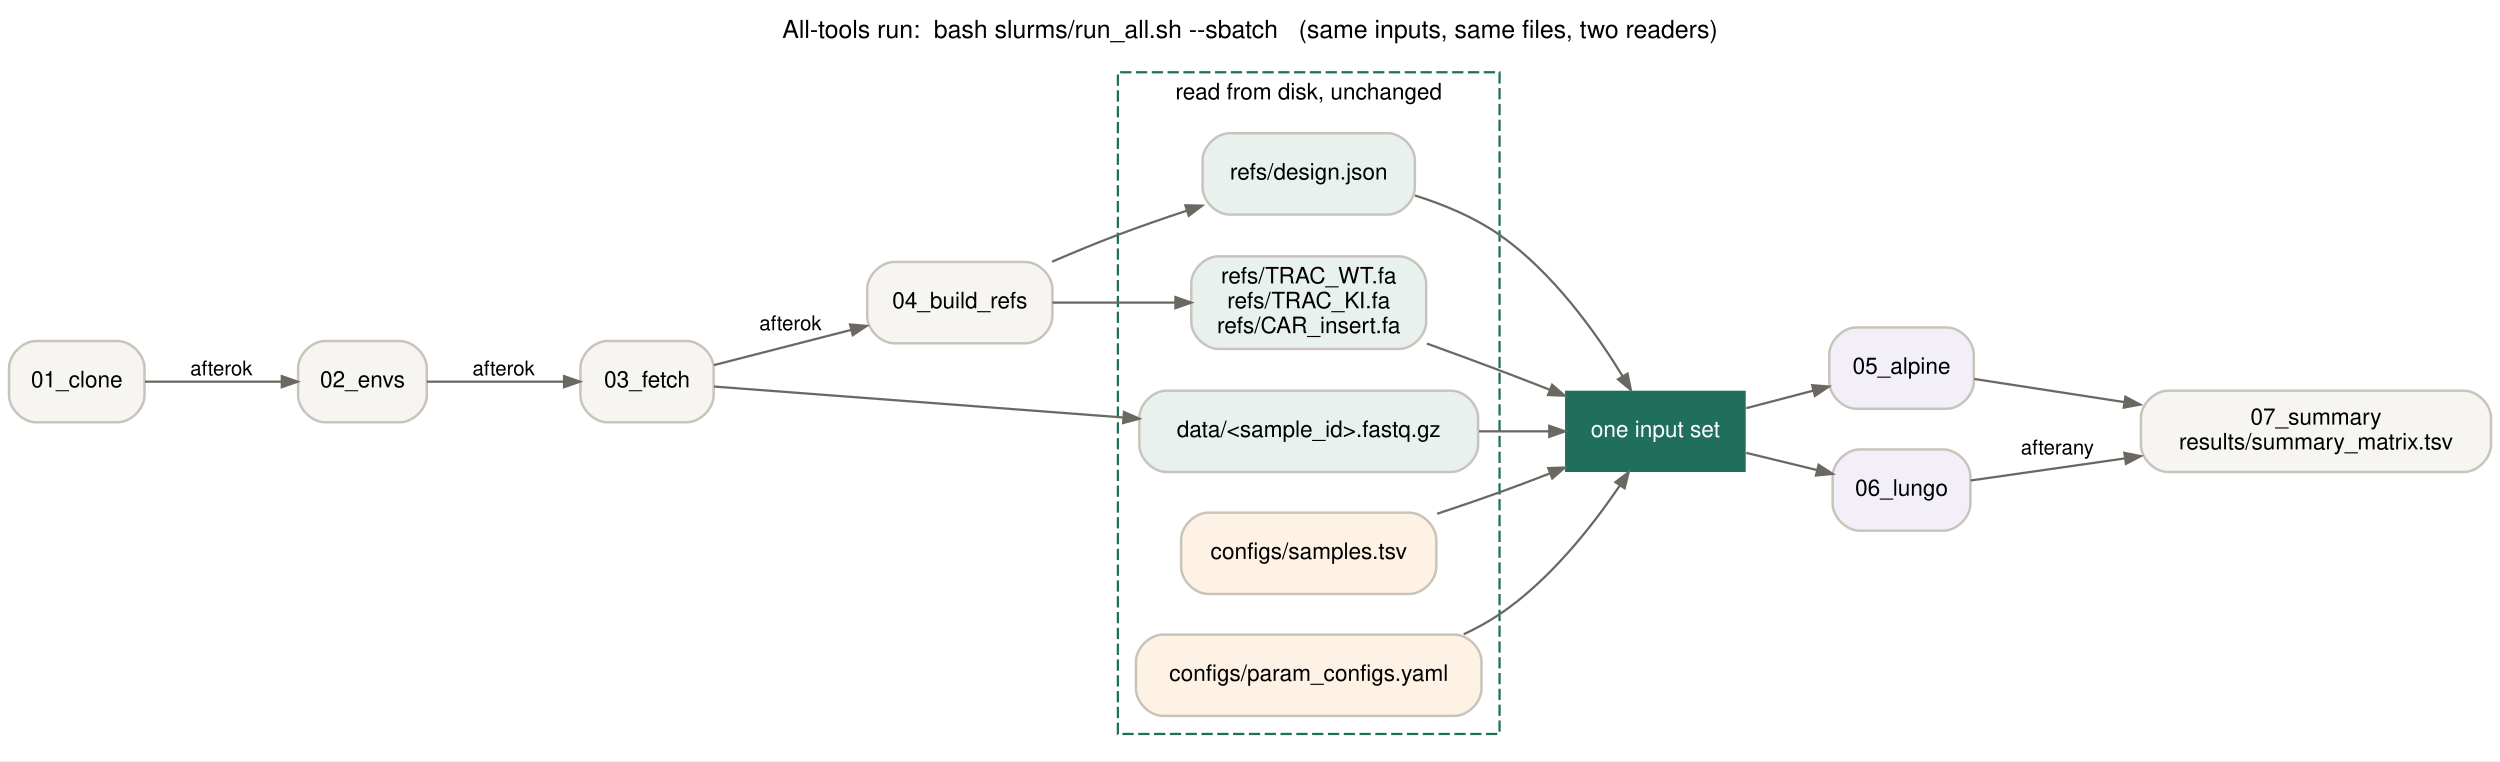
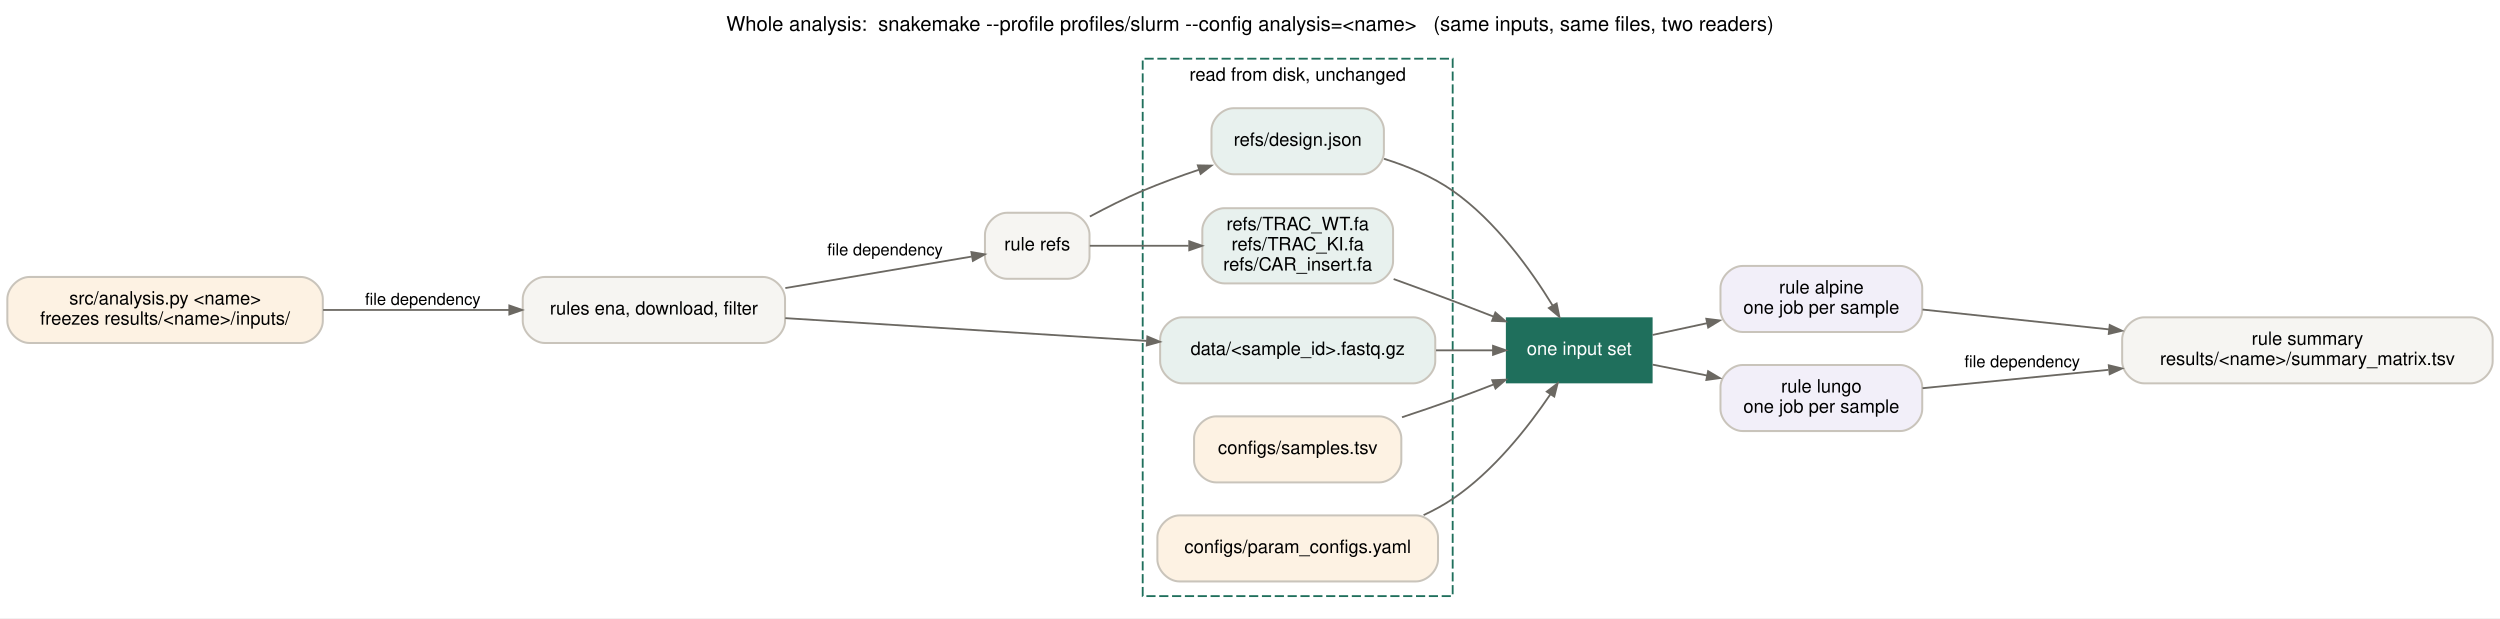
- <svg xmlns="http://www.w3.org/2000/svg" width="1107pt" height="337pt" viewBox="0.00 0.00 1107.00 337.00">
+ <svg xmlns="http://www.w3.org/2000/svg" width="1363pt" height="337pt" viewBox="0.00 0.00 1363.00 337.00">
  <g id="graph0" class="graph" transform="scale(1 1) rotate(0) translate(4 333)">
-     <polygon fill="white" stroke="transparent" points="-4,4 -4,-333 1103,-333 1103,4 -4,4" />
-     <text text-anchor="middle" x="549.5" y="-316.2" font-family="Helvetica,sans-Serif" font-size="11.00">All-tools run:  bash slurms/run_all.sh --sbatch   (same inputs, same files, two readers)</text>
+     <polygon fill="white" stroke="transparent" points="-4,4 -4,-333 1359,-333 1359,4 -4,4" />
+     <text text-anchor="middle" x="677.5" y="-316.2" font-family="Helvetica,sans-Serif" font-size="11.00">Whole analysis:  snakemake --profile profiles/slurm --config analysis=&lt;name&gt;   (same inputs, same files, two readers)</text>
    <g id="clust1" class="cluster">
-       <polygon fill="white" stroke="#1f6f5c" stroke-dasharray="5,2" points="491,-8 491,-301 660,-301 660,-8 491,-8" />
-       <text text-anchor="middle" x="575.5" y="-289" font-family="Helvetica,sans-Serif" font-size="10.00">read from disk, unchanged</text>
+       <polygon fill="white" stroke="#1f6f5c" stroke-dasharray="5,2" points="619,-8 619,-301 788,-301 788,-8 619,-8" />
+       <text text-anchor="middle" x="703.5" y="-289" font-family="Helvetica,sans-Serif" font-size="10.00">read from disk, unchanged</text>
    </g>
    <g id="node1" class="node">
-       <path fill="#f6f5f2" stroke="#c9c4bb" stroke-width="1.1" d="M48,-182C48,-182 12,-182 12,-182 6,-182 0,-176 0,-170 0,-170 0,-158 0,-158 0,-152 6,-146 12,-146 12,-146 48,-146 48,-146 54,-146 60,-152 60,-158 60,-158 60,-170 60,-170 60,-176 54,-182 48,-182" />
-       <text text-anchor="middle" x="30" y="-161.5" font-family="Helvetica,sans-Serif" font-size="10.00">01_clone</text>
+       <path fill="#fdf2e3" stroke="#c9c4bb" stroke-width="1.1" d="M160,-182C160,-182 12,-182 12,-182 6,-182 0,-176 0,-170 0,-170 0,-158 0,-158 0,-152 6,-146 12,-146 12,-146 160,-146 160,-146 166,-146 172,-152 172,-158 172,-158 172,-170 172,-170 172,-176 166,-182 160,-182" />
+       <text text-anchor="middle" x="86" y="-167" font-family="Helvetica,sans-Serif" font-size="10.00">src/analysis.py &lt;name&gt;</text>
+       <text text-anchor="middle" x="86" y="-156" font-family="Helvetica,sans-Serif" font-size="10.00">freezes results/&lt;name&gt;/inputs/</text>
    </g>
    <g id="node2" class="node">
-       <path fill="#f6f5f2" stroke="#c9c4bb" stroke-width="1.1" d="M173,-182C173,-182 140,-182 140,-182 134,-182 128,-176 128,-170 128,-170 128,-158 128,-158 128,-152 134,-146 140,-146 140,-146 173,-146 173,-146 179,-146 185,-152 185,-158 185,-158 185,-170 185,-170 185,-176 179,-182 173,-182" />
-       <text text-anchor="middle" x="156.5" y="-161.5" font-family="Helvetica,sans-Serif" font-size="10.00">02_envs</text>
+       <path fill="#f6f5f2" stroke="#c9c4bb" stroke-width="1.1" d="M412,-182C412,-182 293,-182 293,-182 287,-182 281,-176 281,-170 281,-170 281,-158 281,-158 281,-152 287,-146 293,-146 293,-146 412,-146 412,-146 418,-146 424,-152 424,-158 424,-158 424,-170 424,-170 424,-176 418,-182 412,-182" />
+       <text text-anchor="middle" x="352.5" y="-161.5" font-family="Helvetica,sans-Serif" font-size="10.00">rules ena, download, filter</text>
    </g>
    <g id="edge1" class="edge">
-       <path fill="none" stroke="#6b6862" d="M60.19,-164C78.29,-164 101.64,-164 120.7,-164" />
-       <polygon fill="#6b6862" stroke="#6b6862" points="120.78,-166.45 127.78,-164 120.78,-161.55 120.78,-166.45" />
-       <text text-anchor="middle" x="94" y="-166.8" font-family="Helvetica,sans-Serif" font-size="9.00">afterok</text>
+       <path fill="none" stroke="#6b6862" d="M172.15,-164C204.72,-164 241.68,-164 273.54,-164" />
+       <polygon fill="#6b6862" stroke="#6b6862" points="273.68,-166.45 280.68,-164 273.68,-161.55 273.68,-166.45" />
+       <text text-anchor="middle" x="226.5" y="-166.8" font-family="Helvetica,sans-Serif" font-size="9.00">file dependency</text>
    </g>
    <g id="node3" class="node">
-       <path fill="#f6f5f2" stroke="#c9c4bb" stroke-width="1.1" d="M300,-182C300,-182 265,-182 265,-182 259,-182 253,-176 253,-170 253,-170 253,-158 253,-158 253,-152 259,-146 265,-146 265,-146 300,-146 300,-146 306,-146 312,-152 312,-158 312,-158 312,-170 312,-170 312,-176 306,-182 300,-182" />
-       <text text-anchor="middle" x="282.5" y="-161.5" font-family="Helvetica,sans-Serif" font-size="10.00">03_fetch</text>
+       <path fill="#f6f5f2" stroke="#c9c4bb" stroke-width="1.1" d="M578,-217C578,-217 545,-217 545,-217 539,-217 533,-211 533,-205 533,-205 533,-193 533,-193 533,-187 539,-181 545,-181 545,-181 578,-181 578,-181 584,-181 590,-187 590,-193 590,-193 590,-205 590,-205 590,-211 584,-217 578,-217" />
+       <text text-anchor="middle" x="561.5" y="-196.5" font-family="Helvetica,sans-Serif" font-size="10.00">rule refs</text>
    </g>
    <g id="edge2" class="edge">
-       <path fill="none" stroke="#6b6862" d="M185.02,-164C202.86,-164 226.29,-164 245.59,-164" />
-       <polygon fill="#6b6862" stroke="#6b6862" points="245.76,-166.45 252.76,-164 245.76,-161.55 245.76,-166.45" />
-       <text text-anchor="middle" x="219" y="-166.8" font-family="Helvetica,sans-Serif" font-size="9.00">afterok</text>
+       <path fill="none" stroke="#6b6862" d="M424.16,-175.95C458.46,-181.75 498.12,-188.45 525.79,-193.13" />
+       <polygon fill="#6b6862" stroke="#6b6862" points="525.6,-195.58 532.91,-194.34 526.42,-190.75 525.6,-195.58" />
+       <text text-anchor="middle" x="478.5" y="-193.8" font-family="Helvetica,sans-Serif" font-size="9.00">file dependency</text>
    </g>
    <g id="node4" class="node">
-       <path fill="#f6f5f2" stroke="#c9c4bb" stroke-width="1.1" d="M450,-217C450,-217 392,-217 392,-217 386,-217 380,-211 380,-205 380,-205 380,-193 380,-193 380,-187 386,-181 392,-181 392,-181 450,-181 450,-181 456,-181 462,-187 462,-193 462,-193 462,-205 462,-205 462,-211 456,-217 450,-217" />
-       <text text-anchor="middle" x="421" y="-196.5" font-family="Helvetica,sans-Serif" font-size="10.00">04_build_refs</text>
+       <path fill="#e8f1ee" stroke="#c9c4bb" stroke-width="1.1" d="M766.5,-160C766.5,-160 640.5,-160 640.5,-160 634.5,-160 628.5,-154 628.5,-148 628.5,-148 628.5,-136 628.5,-136 628.5,-130 634.5,-124 640.5,-124 640.5,-124 766.5,-124 766.5,-124 772.5,-124 778.5,-130 778.5,-136 778.5,-136 778.5,-148 778.5,-148 778.5,-154 772.5,-160 766.5,-160" />
+       <text text-anchor="middle" x="703.5" y="-139.5" font-family="Helvetica,sans-Serif" font-size="10.00">data/&lt;sample_id&gt;.fastq.gz</text>
    </g>
    <g id="edge3" class="edge">
-       <path fill="none" stroke="#6b6862" d="M312.11,-171.34C329.67,-175.84 352.57,-181.71 372.76,-186.89" />
-       <polygon fill="#6b6862" stroke="#6b6862" points="372.39,-189.32 379.77,-188.69 373.6,-184.57 372.39,-189.32" />
-       <text text-anchor="middle" x="346" y="-186.8" font-family="Helvetica,sans-Serif" font-size="9.00">afterok</text>
+       <path fill="none" stroke="#6b6862" d="M424.13,-159.55C481.16,-155.95 561.48,-150.89 621.19,-147.13" />
+       <polygon fill="#6b6862" stroke="#6b6862" points="621.53,-149.56 628.37,-146.67 621.23,-144.67 621.53,-149.56" />
    </g>
    <g id="node5" class="node">
-       <path fill="#e8f1ee" stroke="#c9c4bb" stroke-width="1.1" d="M638.5,-160C638.5,-160 512.5,-160 512.5,-160 506.5,-160 500.5,-154 500.5,-148 500.5,-148 500.5,-136 500.5,-136 500.5,-130 506.5,-124 512.5,-124 512.5,-124 638.5,-124 638.5,-124 644.5,-124 650.5,-130 650.5,-136 650.5,-136 650.5,-148 650.5,-148 650.5,-154 644.5,-160 638.5,-160" />
-       <text text-anchor="middle" x="575.5" y="-139.5" font-family="Helvetica,sans-Serif" font-size="10.00">data/&lt;sample_id&gt;.fastq.gz</text>
+       <path fill="#e8f1ee" stroke="#c9c4bb" stroke-width="1.1" d="M743.5,-219.5C743.5,-219.5 663.5,-219.5 663.5,-219.5 657.5,-219.5 651.5,-213.5 651.5,-207.5 651.5,-207.5 651.5,-190.5 651.5,-190.5 651.5,-184.5 657.5,-178.5 663.5,-178.5 663.5,-178.5 743.5,-178.5 743.5,-178.5 749.5,-178.5 755.5,-184.5 755.5,-190.5 755.5,-190.5 755.5,-207.5 755.5,-207.5 755.5,-213.5 749.5,-219.5 743.5,-219.5" />
+       <text text-anchor="middle" x="703.5" y="-207.5" font-family="Helvetica,sans-Serif" font-size="10.00">refs/TRAC_WT.fa</text>
+       <text text-anchor="middle" x="703.5" y="-196.5" font-family="Helvetica,sans-Serif" font-size="10.00">refs/TRAC_KI.fa</text>
+       <text text-anchor="middle" x="703.5" y="-185.5" font-family="Helvetica,sans-Serif" font-size="10.00">refs/CAR_insert.fa</text>
    </g>
    <g id="edge4" class="edge">
-       <path fill="none" stroke="#6b6862" d="M312.2,-161.83C353.88,-158.68 432.78,-152.71 493.2,-148.15" />
-       <polygon fill="#6b6862" stroke="#6b6862" points="493.68,-150.57 500.48,-147.6 493.31,-145.68 493.68,-150.57" />
+       <path fill="none" stroke="#6b6862" d="M590.16,-199C605.57,-199 625.36,-199 644.02,-199" />
+       <polygon fill="#6b6862" stroke="#6b6862" points="644.38,-201.45 651.38,-199 644.38,-196.55 644.38,-201.45" />
    </g>
    <g id="node6" class="node">
-       <path fill="#e8f1ee" stroke="#c9c4bb" stroke-width="1.1" d="M615.5,-219.5C615.5,-219.5 535.5,-219.5 535.5,-219.5 529.5,-219.5 523.5,-213.5 523.5,-207.5 523.5,-207.5 523.5,-190.5 523.5,-190.5 523.5,-184.5 529.5,-178.5 535.5,-178.5 535.5,-178.5 615.5,-178.5 615.5,-178.5 621.5,-178.5 627.5,-184.5 627.5,-190.5 627.5,-190.5 627.5,-207.5 627.5,-207.5 627.5,-213.5 621.5,-219.5 615.5,-219.5" />
-       <text text-anchor="middle" x="575.5" y="-207.5" font-family="Helvetica,sans-Serif" font-size="10.00">refs/TRAC_WT.fa</text>
-       <text text-anchor="middle" x="575.5" y="-196.5" font-family="Helvetica,sans-Serif" font-size="10.00">refs/TRAC_KI.fa</text>
-       <text text-anchor="middle" x="575.5" y="-185.5" font-family="Helvetica,sans-Serif" font-size="10.00">refs/CAR_insert.fa</text>
+       <path fill="#e8f1ee" stroke="#c9c4bb" stroke-width="1.1" d="M738.5,-274C738.5,-274 668.5,-274 668.5,-274 662.5,-274 656.5,-268 656.5,-262 656.5,-262 656.5,-250 656.5,-250 656.5,-244 662.5,-238 668.5,-238 668.5,-238 738.5,-238 738.5,-238 744.5,-238 750.5,-244 750.5,-250 750.5,-250 750.5,-262 750.5,-262 750.5,-268 744.5,-274 738.5,-274" />
+       <text text-anchor="middle" x="703.5" y="-253.5" font-family="Helvetica,sans-Serif" font-size="10.00">refs/design.json</text>
    </g>
    <g id="edge5" class="edge">
-       <path fill="none" stroke="#6b6862" d="M462.07,-199C478.66,-199 498.23,-199 516.35,-199" />
-       <polygon fill="#6b6862" stroke="#6b6862" points="516.48,-201.45 523.48,-199 516.48,-196.55 516.48,-201.45" />
+       <path fill="none" stroke="#6b6862" d="M590.19,-214.95C599.21,-219.8 609.39,-224.93 619,-229 628.78,-233.14 639.43,-237.03 649.75,-240.5" />
+       <polygon fill="#6b6862" stroke="#6b6862" points="649.05,-242.85 656.47,-242.71 650.59,-238.19 649.05,-242.85" />
+     </g>
+     <g id="node9" class="node">
+       <polygon fill="#1f6f5c" stroke="#c9c4bb" stroke-width="0" points="897,-160 817,-160 817,-124 897,-124 897,-160" />
+       <text text-anchor="middle" x="857" y="-139.5" font-family="Helvetica,sans-Serif" font-size="10.00" fill="white">one input set</text>
+     </g>
+     <g id="edge6" class="edge">
+       <path fill="none" stroke="#6b6862" d="M778.92,-142C789.52,-142 800.15,-142 809.99,-142" />
+       <polygon fill="#6b6862" stroke="#6b6862" points="810,-144.45 817,-142 810,-139.55 810,-144.45" />
+     </g>
+     <g id="edge7" class="edge">
+       <path fill="none" stroke="#6b6862" d="M755.82,-180.86C766.48,-177.01 777.63,-172.92 788,-169 795.19,-166.28 802.77,-163.34 810.17,-160.44" />
+       <polygon fill="#6b6862" stroke="#6b6862" points="811.28,-162.63 816.89,-157.78 809.48,-158.07 811.28,-162.63" />
+     </g>
+     <g id="edge8" class="edge">
+       <path fill="none" stroke="#6b6862" d="M750.55,-246.44C763.41,-242.4 776.89,-236.77 788,-229 811.39,-212.65 830.58,-185.89 842.53,-166.36" />
+       <polygon fill="#6b6862" stroke="#6b6862" points="844.67,-167.56 846.16,-160.29 840.46,-165.05 844.67,-167.56" />
    </g>
    <g id="node7" class="node">
-       <path fill="#e8f1ee" stroke="#c9c4bb" stroke-width="1.1" d="M610.5,-274C610.5,-274 540.5,-274 540.5,-274 534.5,-274 528.5,-268 528.5,-262 528.5,-262 528.5,-250 528.5,-250 528.5,-244 534.5,-238 540.5,-238 540.5,-238 610.5,-238 610.5,-238 616.5,-238 622.5,-244 622.5,-250 622.5,-250 622.5,-262 622.5,-262 622.5,-268 616.5,-274 610.5,-274" />
-       <text text-anchor="middle" x="575.5" y="-253.5" font-family="Helvetica,sans-Serif" font-size="10.00">refs/design.json</text>
+       <path fill="#fdf2e3" stroke="#c9c4bb" stroke-width="1.1" d="M748,-106C748,-106 659,-106 659,-106 653,-106 647,-100 647,-94 647,-94 647,-82 647,-82 647,-76 653,-70 659,-70 659,-70 748,-70 748,-70 754,-70 760,-76 760,-82 760,-82 760,-94 760,-94 760,-100 754,-106 748,-106" />
+       <text text-anchor="middle" x="703.5" y="-85.5" font-family="Helvetica,sans-Serif" font-size="10.00">configs/samples.tsv</text>
    </g>
-     <g id="edge6" class="edge">
-       <path fill="none" stroke="#6b6862" d="M461.86,-217.12C471.34,-221.2 481.47,-225.4 491,-229 500.82,-232.71 511.4,-236.38 521.63,-239.76" />
-       <polygon fill="#6b6862" stroke="#6b6862" points="520.87,-242.09 528.28,-241.94 522.39,-237.44 520.87,-242.09" />
+     <g id="edge9" class="edge">
+       <path fill="none" stroke="#6b6862" d="M760.37,-105.51C769.63,-108.57 779.11,-111.8 788,-115 795.23,-117.6 802.84,-120.48 810.24,-123.36" />
+       <polygon fill="#6b6862" stroke="#6b6862" points="809.56,-125.72 816.97,-126 811.35,-121.16 809.56,-125.72" />
+     </g>
+     <g id="node8" class="node">
+       <path fill="#fdf2e3" stroke="#c9c4bb" stroke-width="1.1" d="M768,-52C768,-52 639,-52 639,-52 633,-52 627,-46 627,-40 627,-40 627,-28 627,-28 627,-22 633,-16 639,-16 639,-16 768,-16 768,-16 774,-16 780,-22 780,-28 780,-28 780,-40 780,-40 780,-46 774,-52 768,-52" />
+       <text text-anchor="middle" x="703.5" y="-31.5" font-family="Helvetica,sans-Serif" font-size="10.00">configs/param_configs.yaml</text>
+     </g>
+     <g id="edge10" class="edge">
+       <path fill="none" stroke="#6b6862" d="M772.15,-52.16C777.71,-54.75 783.07,-57.68 788,-61 810.17,-75.93 829.11,-100.06 841.33,-118.11" />
+       <polygon fill="#6b6862" stroke="#6b6862" points="839.3,-119.49 845.21,-123.98 843.39,-116.79 839.3,-119.49" />
    </g>
    <g id="node10" class="node">
-       <polygon fill="#1f6f5c" stroke="#c9c4bb" stroke-width="0" points="769,-160 689,-160 689,-124 769,-124 769,-160" />
-       <text text-anchor="middle" x="729" y="-139.5" font-family="Helvetica,sans-Serif" font-size="10.00" fill="white">one input set</text>
-     </g>
-     <g id="edge7" class="edge">
-       <path fill="none" stroke="#6b6862" d="M650.92,-142C661.52,-142 672.15,-142 681.99,-142" />
-       <polygon fill="#6b6862" stroke="#6b6862" points="682,-144.45 689,-142 682,-139.55 682,-144.45" />
-     </g>
-     <g id="edge8" class="edge">
-       <path fill="none" stroke="#6b6862" d="M627.82,-180.86C638.48,-177.01 649.63,-172.92 660,-169 667.19,-166.28 674.77,-163.34 682.17,-160.44" />
-       <polygon fill="#6b6862" stroke="#6b6862" points="683.28,-162.63 688.89,-157.78 681.48,-158.07 683.28,-162.63" />
-     </g>
-     <g id="edge9" class="edge">
-       <path fill="none" stroke="#6b6862" d="M622.55,-246.44C635.41,-242.4 648.89,-236.77 660,-229 683.39,-212.65 702.58,-185.89 714.53,-166.36" />
-       <polygon fill="#6b6862" stroke="#6b6862" points="716.67,-167.56 718.16,-160.29 712.46,-165.05 716.67,-167.56" />
-     </g>
-     <g id="node8" class="node">
-       <path fill="#fdf2e3" stroke="#c9c4bb" stroke-width="1.1" d="M620,-106C620,-106 531,-106 531,-106 525,-106 519,-100 519,-94 519,-94 519,-82 519,-82 519,-76 525,-70 531,-70 531,-70 620,-70 620,-70 626,-70 632,-76 632,-82 632,-82 632,-94 632,-94 632,-100 626,-106 620,-106" />
-       <text text-anchor="middle" x="575.5" y="-85.5" font-family="Helvetica,sans-Serif" font-size="10.00">configs/samples.tsv</text>
-     </g>
-     <g id="edge10" class="edge">
-       <path fill="none" stroke="#6b6862" d="M632.37,-105.51C641.63,-108.57 651.11,-111.8 660,-115 667.23,-117.6 674.84,-120.48 682.24,-123.36" />
-       <polygon fill="#6b6862" stroke="#6b6862" points="681.56,-125.72 688.97,-126 683.35,-121.16 681.56,-125.72" />
-     </g>
-     <g id="node9" class="node">
-       <path fill="#fdf2e3" stroke="#c9c4bb" stroke-width="1.1" d="M640,-52C640,-52 511,-52 511,-52 505,-52 499,-46 499,-40 499,-40 499,-28 499,-28 499,-22 505,-16 511,-16 511,-16 640,-16 640,-16 646,-16 652,-22 652,-28 652,-28 652,-40 652,-40 652,-46 646,-52 640,-52" />
-       <text text-anchor="middle" x="575.5" y="-31.5" font-family="Helvetica,sans-Serif" font-size="10.00">configs/param_configs.yaml</text>
+       <path fill="#f2eff9" stroke="#c9c4bb" stroke-width="1.1" d="M1032,-188C1032,-188 946,-188 946,-188 940,-188 934,-182 934,-176 934,-176 934,-164 934,-164 934,-158 940,-152 946,-152 946,-152 1032,-152 1032,-152 1038,-152 1044,-158 1044,-164 1044,-164 1044,-176 1044,-176 1044,-182 1038,-188 1032,-188" />
+       <text text-anchor="middle" x="989" y="-173" font-family="Helvetica,sans-Serif" font-size="10.00">rule alpine</text>
+       <text text-anchor="middle" x="989" y="-162" font-family="Helvetica,sans-Serif" font-size="10.00">one job per sample</text>
    </g>
    <g id="edge11" class="edge">
-       <path fill="none" stroke="#6b6862" d="M644.15,-52.16C649.71,-54.75 655.07,-57.68 660,-61 682.17,-75.93 701.11,-100.06 713.33,-118.11" />
-       <polygon fill="#6b6862" stroke="#6b6862" points="711.3,-119.49 717.21,-123.98 715.39,-116.79 711.3,-119.49" />
+       <path fill="none" stroke="#6b6862" d="M897,-150.4C906.36,-152.42 916.58,-154.62 926.68,-156.79" />
+       <polygon fill="#6b6862" stroke="#6b6862" points="926.28,-159.21 933.64,-158.29 927.31,-154.42 926.28,-159.21" />
    </g>
    <g id="node11" class="node">
-       <path fill="#f2eff9" stroke="#c9c4bb" stroke-width="1.1" d="M858,-188C858,-188 818,-188 818,-188 812,-188 806,-182 806,-176 806,-176 806,-164 806,-164 806,-158 812,-152 818,-152 818,-152 858,-152 858,-152 864,-152 870,-158 870,-164 870,-164 870,-176 870,-176 870,-182 864,-188 858,-188" />
-       <text text-anchor="middle" x="838" y="-167.5" font-family="Helvetica,sans-Serif" font-size="10.00">05_alpine</text>
+       <path fill="#f2eff9" stroke="#c9c4bb" stroke-width="1.1" d="M1032,-134C1032,-134 946,-134 946,-134 940,-134 934,-128 934,-122 934,-122 934,-110 934,-110 934,-104 940,-98 946,-98 946,-98 1032,-98 1032,-98 1038,-98 1044,-104 1044,-110 1044,-110 1044,-122 1044,-122 1044,-128 1038,-134 1032,-134" />
+       <text text-anchor="middle" x="989" y="-119" font-family="Helvetica,sans-Serif" font-size="10.00">rule lungo</text>
+       <text text-anchor="middle" x="989" y="-108" font-family="Helvetica,sans-Serif" font-size="10.00">one job per sample</text>
    </g>
    <g id="edge12" class="edge">
-       <path fill="none" stroke="#6b6862" d="M769.24,-152.27C778.93,-154.8 789.3,-157.52 798.94,-160.04" />
-       <polygon fill="#6b6862" stroke="#6b6862" points="798.41,-162.44 805.81,-161.84 799.65,-157.69 798.41,-162.44" />
+       <path fill="none" stroke="#6b6862" d="M897,-134.2C906.36,-132.33 916.58,-130.28 926.68,-128.26" />
+       <polygon fill="#6b6862" stroke="#6b6862" points="927.26,-130.65 933.64,-126.87 926.3,-125.84 927.26,-130.65" />
    </g>
    <g id="node12" class="node">
-       <path fill="#f2eff9" stroke="#c9c4bb" stroke-width="1.1" d="M856.5,-134C856.5,-134 819.5,-134 819.5,-134 813.5,-134 807.5,-128 807.5,-122 807.5,-122 807.5,-110 807.5,-110 807.5,-104 813.5,-98 819.5,-98 819.5,-98 856.5,-98 856.5,-98 862.5,-98 868.5,-104 868.5,-110 868.5,-110 868.5,-122 868.5,-122 868.5,-128 862.5,-134 856.5,-134" />
-       <text text-anchor="middle" x="838" y="-113.5" font-family="Helvetica,sans-Serif" font-size="10.00">06_lungo</text>
+       <path fill="#f6f5f2" stroke="#c9c4bb" stroke-width="1.1" d="M1343,-160C1343,-160 1165,-160 1165,-160 1159,-160 1153,-154 1153,-148 1153,-148 1153,-136 1153,-136 1153,-130 1159,-124 1165,-124 1165,-124 1343,-124 1343,-124 1349,-124 1355,-130 1355,-136 1355,-136 1355,-148 1355,-148 1355,-154 1349,-160 1343,-160" />
+       <text text-anchor="middle" x="1254" y="-145" font-family="Helvetica,sans-Serif" font-size="10.00">rule summary</text>
+       <text text-anchor="middle" x="1254" y="-134" font-family="Helvetica,sans-Serif" font-size="10.00">results/&lt;name&gt;/summary_matrix.tsv</text>
    </g>
    <g id="edge13" class="edge">
-       <path fill="none" stroke="#6b6862" d="M769.24,-132.47C779.51,-129.97 790.54,-127.29 800.66,-124.83" />
-       <polygon fill="#6b6862" stroke="#6b6862" points="801.27,-127.2 807.49,-123.17 800.11,-122.44 801.27,-127.2" />
-     </g>
-     <g id="node13" class="node">
-       <path fill="#f6f5f2" stroke="#c9c4bb" stroke-width="1.1" d="M1087,-160C1087,-160 956,-160 956,-160 950,-160 944,-154 944,-148 944,-148 944,-136 944,-136 944,-130 950,-124 956,-124 956,-124 1087,-124 1087,-124 1093,-124 1099,-130 1099,-136 1099,-136 1099,-148 1099,-148 1099,-154 1093,-160 1087,-160" />
-       <text text-anchor="middle" x="1021.5" y="-145" font-family="Helvetica,sans-Serif" font-size="10.00">07_summary</text>
-       <text text-anchor="middle" x="1021.5" y="-134" font-family="Helvetica,sans-Serif" font-size="10.00">results/summary_matrix.tsv</text>
+       <path fill="none" stroke="#6b6862" d="M1044.17,-164.23C1073.57,-161.1 1110.95,-157.12 1145.95,-153.4" />
+       <polygon fill="#6b6862" stroke="#6b6862" points="1146.21,-155.83 1152.91,-152.66 1145.69,-150.96 1146.21,-155.83" />
    </g>
    <g id="edge14" class="edge">
-       <path fill="none" stroke="#6b6862" d="M870.2,-165.19C888.65,-162.34 912.98,-158.59 936.68,-154.93" />
-       <polygon fill="#6b6862" stroke="#6b6862" points="937.12,-157.34 943.67,-153.85 936.38,-152.5 937.12,-157.34" />
-     </g>
-     <g id="edge15" class="edge">
-       <path fill="none" stroke="#6b6862" d="M868.57,-120.24C887.22,-122.91 912.32,-126.5 936.74,-130" />
-       <polygon fill="#6b6862" stroke="#6b6862" points="936.67,-132.47 943.95,-131.03 937.37,-127.62 936.67,-132.47" />
-       <text text-anchor="middle" x="907" y="-131.8" font-family="Helvetica,sans-Serif" font-size="9.00">afterany</text>
+       <path fill="none" stroke="#6b6862" d="M1044.17,-121.36C1073.45,-124.25 1110.64,-127.93 1145.51,-131.37" />
+       <polygon fill="#6b6862" stroke="#6b6862" points="1145.7,-133.85 1152.91,-132.11 1146.19,-128.98 1145.7,-133.85" />
+       <text text-anchor="middle" x="1098.5" y="-132.8" font-family="Helvetica,sans-Serif" font-size="9.00">file dependency</text>
    </g>
  </g>
</svg>
